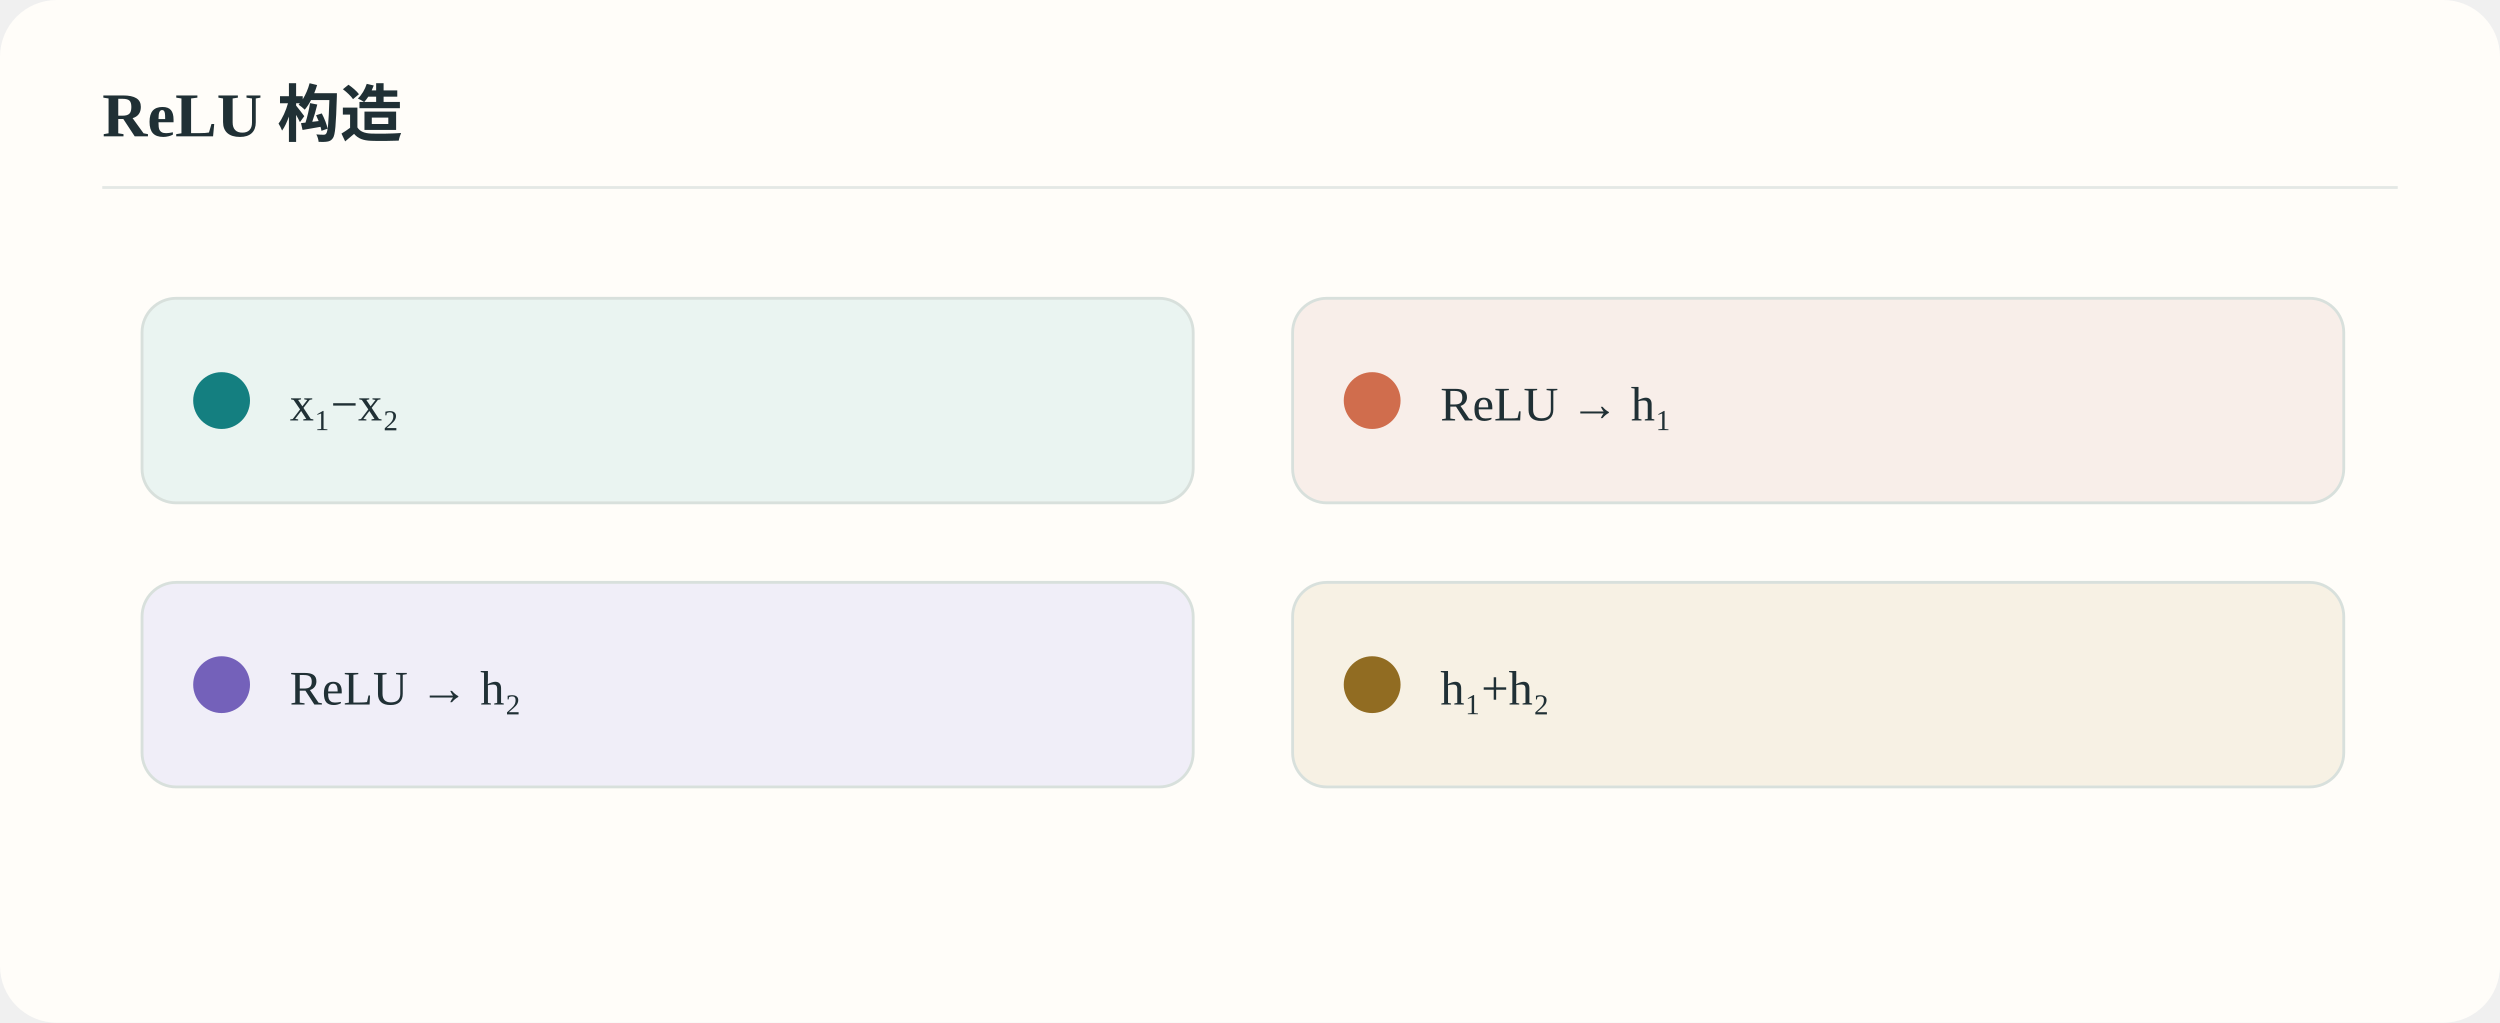
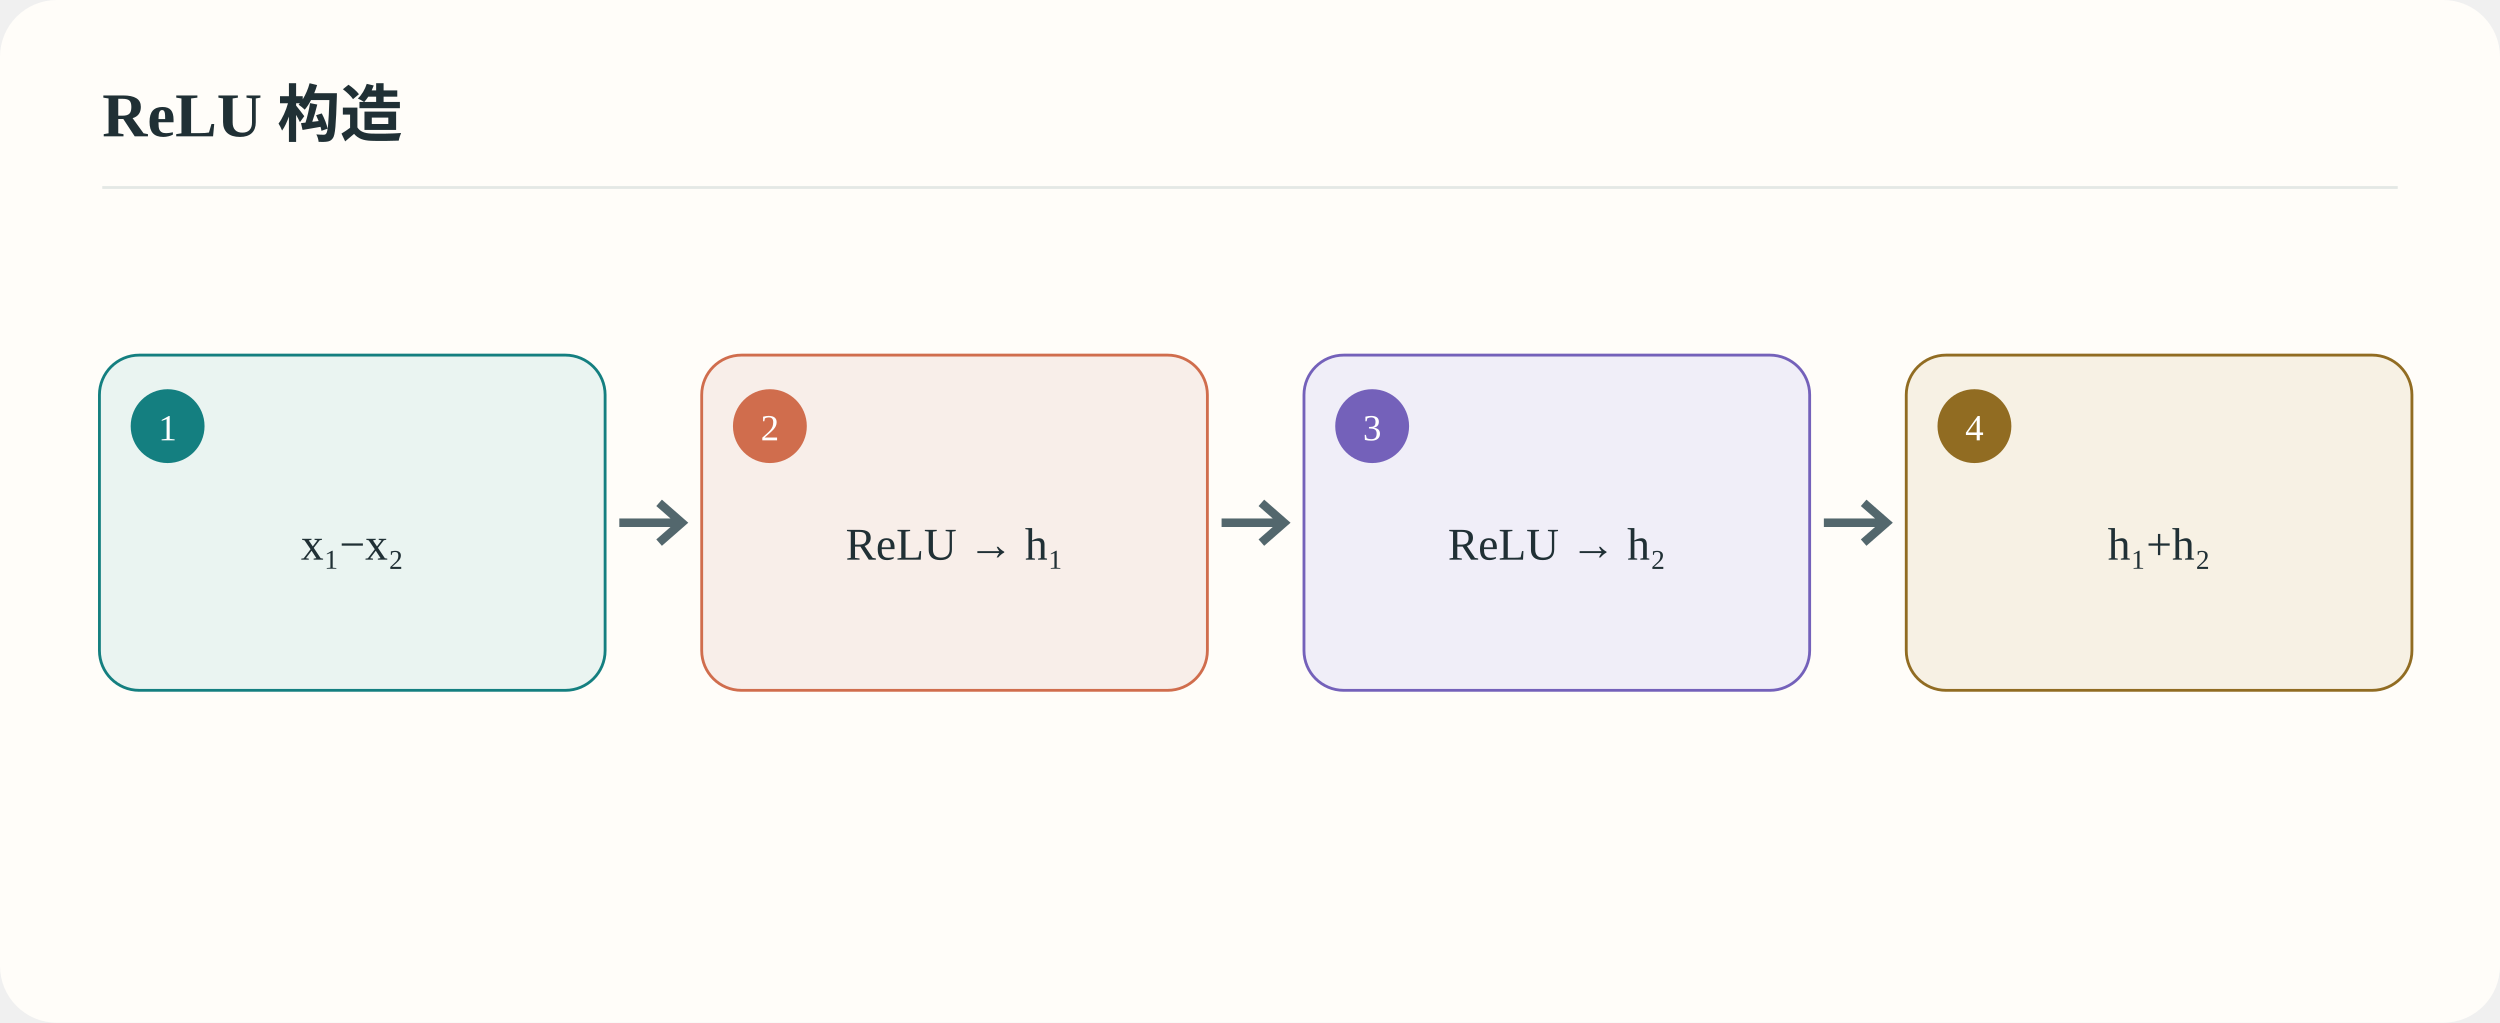
- <svg xmlns="http://www.w3.org/2000/svg" width="880" height="360" viewBox="0 0 880 360" role="img" aria-labelledby="xor-5-t xor-5-d">
+ <svg xmlns="http://www.w3.org/2000/svg" width="880" height="360" viewBox="0 0 880 360" role="img" aria-labelledby="xor-flow-5-t xor-flow-5-d">
  <rect width="880" height="360" rx="20" fill="#fffdf9" />
  <text x="36" y="48" font-size="22" font-weight="700" fill="#203035">ReLU 构造</text>
  <line x1="36" y1="66" x2="844" y2="66" stroke="#e4e8e5" />
-   <rect x="50" y="105" width="370" height="72" rx="12" fill="#eaf4f1" stroke="#d8e0dc" />
-   <circle cx="78" cy="141" r="10" fill="#147f80" />
-   <text x="102" y="148" font-size="17" fill="#203035">x₁−x₂</text>
-   <rect x="455" y="105" width="370" height="72" rx="12" fill="#f8eee9" stroke="#d8e0dc" />
-   <circle cx="483" cy="141" r="10" fill="#d06d4d" />
-   <text x="507" y="148" font-size="17" fill="#203035">ReLU → h₁</text>
-   <rect x="50" y="205" width="370" height="72" rx="12" fill="#f0eef8" stroke="#d8e0dc" />
-   <circle cx="78" cy="241" r="10" fill="#7461ba" />
-   <text x="102" y="248" font-size="17" fill="#203035">ReLU → h₂</text>
-   <rect x="455" y="205" width="370" height="72" rx="12" fill="#f7f1e4" stroke="#d8e0dc" />
-   <circle cx="483" cy="241" r="10" fill="#916c22" />
-   <text x="507" y="248" font-size="17" fill="#203035">h₁+h₂</text>
+   <rect x="35" y="125" width="178" height="118" rx="14" fill="#eaf4f1" stroke="#147f80" />
+   <circle cx="59" cy="150" r="13" fill="#147f80" />
+   <text x="59" y="155" text-anchor="middle" font-size="13" fill="#fff">1</text>
+   <text x="124" y="197" text-anchor="middle" font-size="16" fill="#203035">x₁−x₂</text>
+   <path d="M218 184H240m-8 -7l8 7l-8 7" stroke="#53676d" stroke-width="3" fill="none" />
+   <rect x="247" y="125" width="178" height="118" rx="14" fill="#f8eee9" stroke="#d06d4d" />
+   <circle cx="271" cy="150" r="13" fill="#d06d4d" />
+   <text x="271" y="155" text-anchor="middle" font-size="13" fill="#fff">2</text>
+   <text x="336" y="197" text-anchor="middle" font-size="16" fill="#203035">ReLU → h₁</text>
+   <path d="M430 184H452m-8 -7l8 7l-8 7" stroke="#53676d" stroke-width="3" fill="none" />
+   <rect x="459" y="125" width="178" height="118" rx="14" fill="#f0eef8" stroke="#7461ba" />
+   <circle cx="483" cy="150" r="13" fill="#7461ba" />
+   <text x="483" y="155" text-anchor="middle" font-size="13" fill="#fff">3</text>
+   <text x="548" y="197" text-anchor="middle" font-size="16" fill="#203035">ReLU → h₂</text>
+   <path d="M642 184H664m-8 -7l8 7l-8 7" stroke="#53676d" stroke-width="3" fill="none" />
+   <rect x="671" y="125" width="178" height="118" rx="14" fill="#f7f1e4" stroke="#916c22" />
+   <circle cx="695" cy="150" r="13" fill="#916c22" />
+   <text x="695" y="155" text-anchor="middle" font-size="13" fill="#fff">4</text>
+   <text x="760" y="197" text-anchor="middle" font-size="16" fill="#203035">h₁+h₂</text>
</svg>
